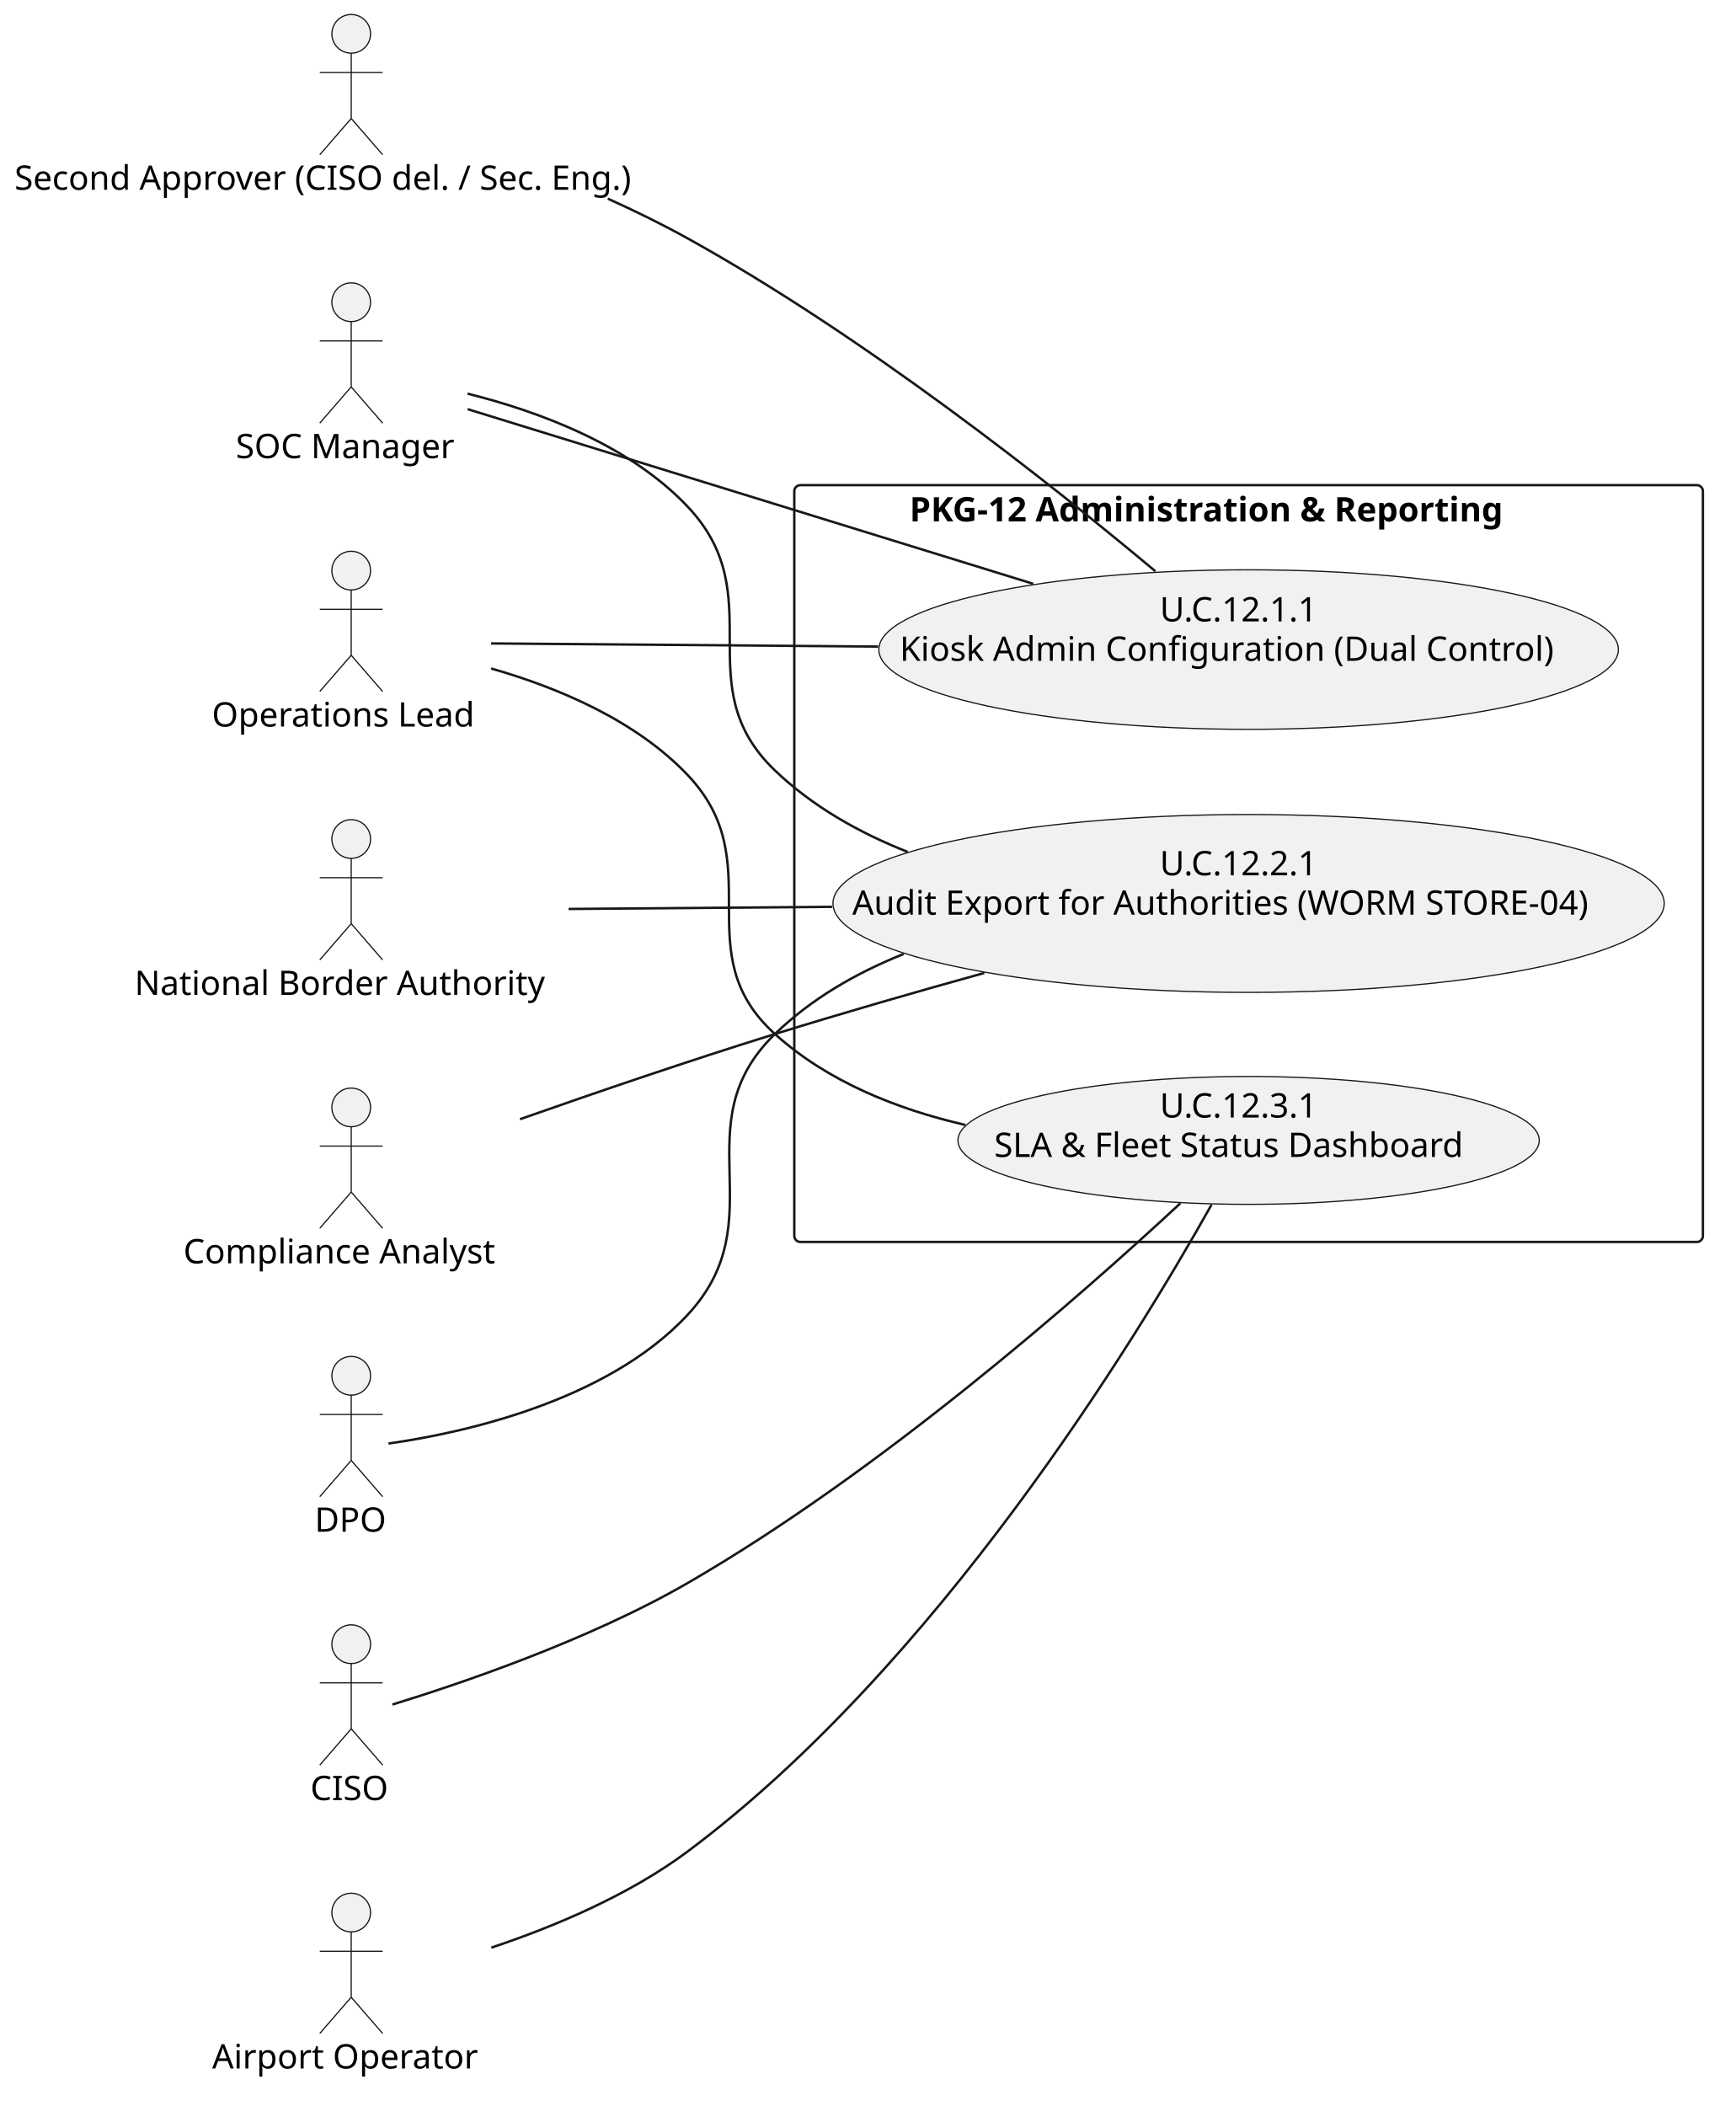
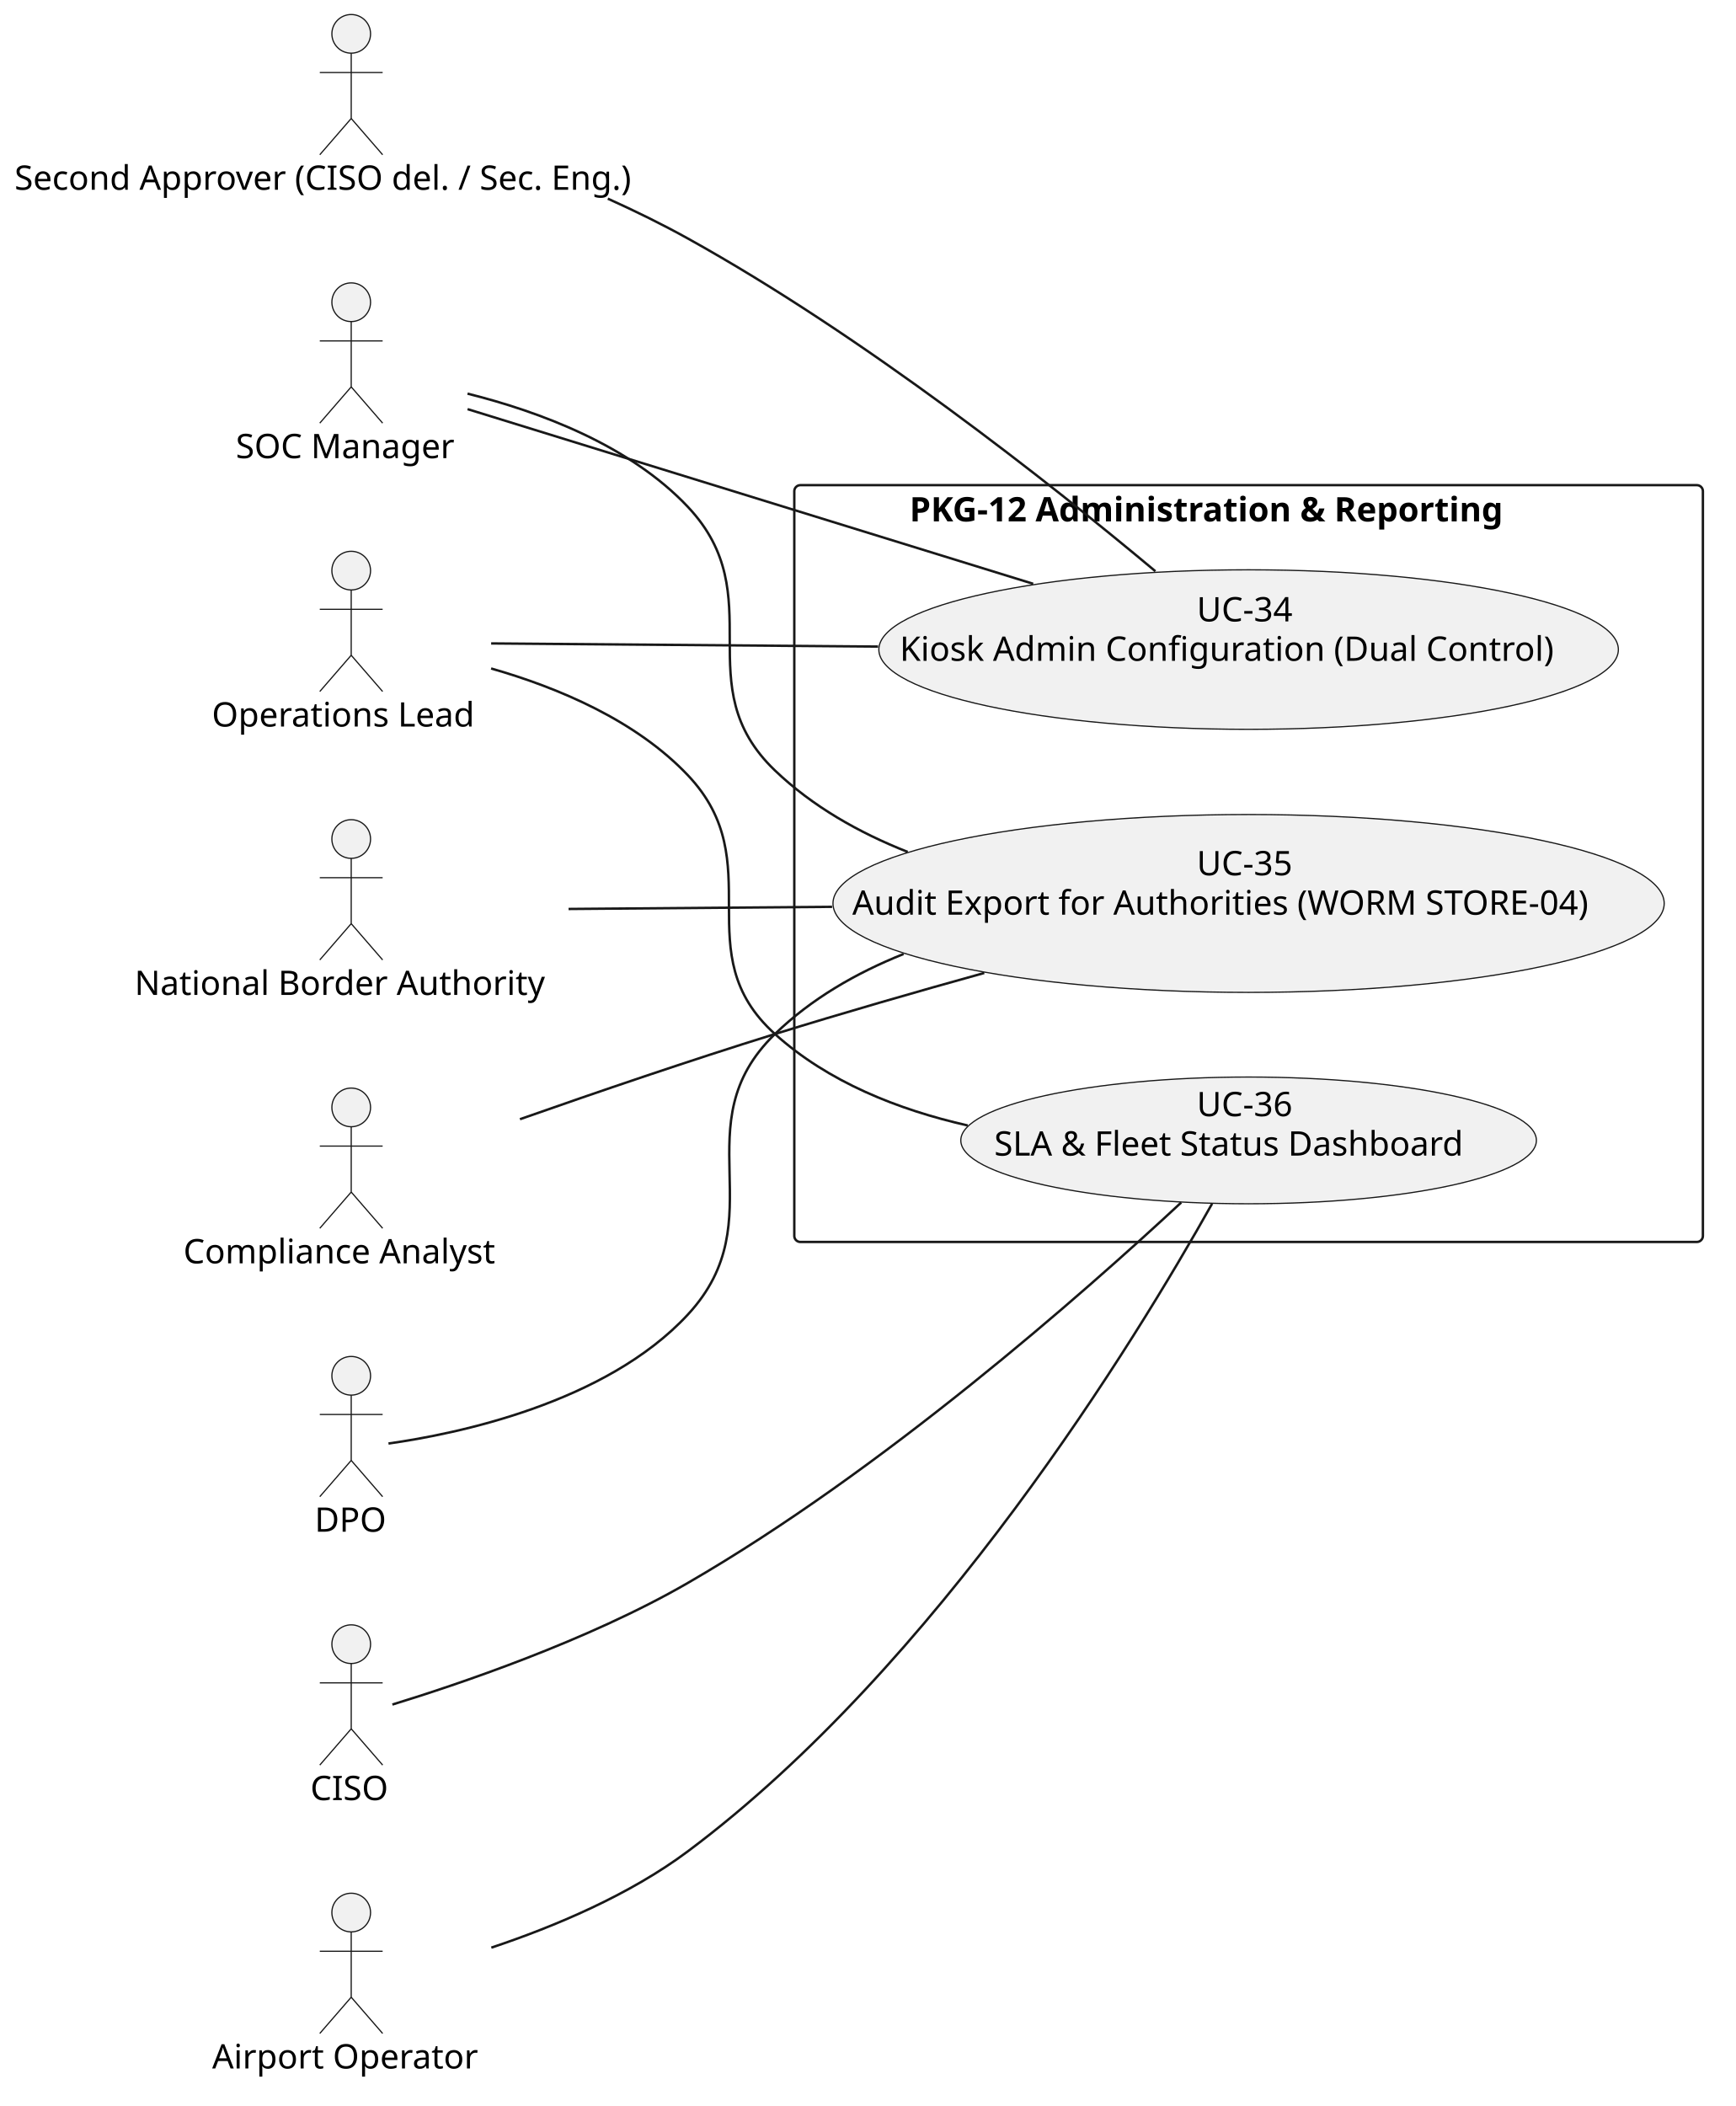
<svg xmlns="http://www.w3.org/2000/svg" version="1.1" data-diagram-type="DESCRIPTION" style="width:718px;height:871px;background:#FFFFFF;" width="718px" height="871px" viewBox="0 0 718 871" zoomAndPan="magnify" preserveAspectRatio="none" contentStyleType="text/css">
  <defs />
  <g font-family="sans-serif" lengthAdjust="spacing">
    <g class="cluster" data-qualified-name="PKG-12 Administration . Reporting" id="ent0009" data-source-line="10">
      <rect x="328.54" y="200.65" width="375.82" height="313" fill="none" style="stroke:#181818;stroke-width:1;" rx="2.5" ry="2.5" />
      <text x="376.207" y="215.645" fill="#000" font-size="14" textLength="280.485" font-weight="700">PKG-12 Administration &amp; Reporting</text>
    </g>
    <g class="entity" data-qualified-name="PKG-12 Administration . Reporting.UC1211" id="ent0010" data-source-line="11">
      <ellipse cx="516.454" cy="268.649" rx="152.944" ry="32.989" fill="#F1F1F1" style="stroke:#181818;stroke-width:0.5;" />
-       <text x="479.728" y="257" fill="#000" font-size="14" textLength="73.452">U.C.12.1.1</text>
+       <text x="495.01" y="257" fill="#000" font-size="14" textLength="42.889">UC-34</text>
      <text x="372.151" y="273.297" fill="#000" font-size="14" textLength="288.606">Kiosk Admin Configuration (Dual Control)</text>
    </g>
    <g class="entity" data-qualified-name="PKG-12 Administration . Reporting.UC1221" id="ent0011" data-source-line="12">
      <ellipse cx="516.45" cy="373.652" rx="171.91" ry="36.782" fill="#F1F1F1" style="stroke:#181818;stroke-width:0.5;" />
-       <text x="479.724" y="362.003" fill="#000" font-size="14" textLength="73.452">U.C.12.2.1</text>
+       <text x="495.005" y="362.003" fill="#000" font-size="14" textLength="42.889">UC-35</text>
      <text x="352.527" y="378.3" fill="#000" font-size="14" textLength="327.845">Audit Export for Authorities (WORM STORE-04)</text>
    </g>
    <g class="entity" data-qualified-name="PKG-12 Administration . Reporting.UC1231" id="ent0012" data-source-line="13">
-       <ellipse cx="516.449" cy="471.654" rx="120.219" ry="26.444" fill="#F1F1F1" style="stroke:#181818;stroke-width:0.5;" />
-       <text x="479.723" y="462.187" fill="#000" font-size="14" textLength="73.452">U.C.12.3.1</text>
-       <text x="411.223" y="478.484" fill="#000" font-size="14" textLength="210.451">SLA &amp; Fleet Status Dashboard</text>
+       <ellipse cx="516.453" cy="471.649" rx="119.043" ry="26.209" fill="#F1F1F1" style="stroke:#181818;stroke-width:0.5;" />
+       <text x="495.009" y="461.637" fill="#000" font-size="14" textLength="42.889">UC-36</text>
+       <text x="411.228" y="477.933" fill="#000" font-size="14" textLength="210.451">SLA &amp; Fleet Status Dashboard</text>
    </g>
    <g class="entity" data-qualified-name="OPS" id="ent0001" data-source-line="2">
      <ellipse cx="145.267" cy="236" rx="8" ry="8" fill="#F1F1F1" style="stroke:#181818;stroke-width:0.5;" />
      <path d="M145.267,244 L145.267,271 M132.267,252 L158.267,252 M145.267,271 L132.267,286 M145.267,271 L158.267,286" style="stroke:#181818;stroke-width:0.5;" fill="none" />
      <text x="87.62" y="300.495" fill="#000" font-size="14" textLength="115.295">Operations Lead</text>
    </g>
    <g class="entity" data-qualified-name="APPR" id="ent0002" data-source-line="3">
      <ellipse cx="145.272" cy="14" rx="8" ry="8" fill="#F1F1F1" style="stroke:#181818;stroke-width:0.5;" />
      <path d="M145.272,22 L145.272,49 M132.272,30 L158.272,30 M145.272,49 L132.272,64 M145.272,49 L158.272,64" style="stroke:#181818;stroke-width:0.5;" fill="none" />
      <text x="6" y="78.495" fill="#000" font-size="14" textLength="278.544">Second Approver (CISO del. / Sec. Eng.)</text>
    </g>
    <g class="entity" data-qualified-name="NBA" id="ent0003" data-source-line="4">
      <ellipse cx="145.269" cy="347" rx="8" ry="8" fill="#F1F1F1" style="stroke:#181818;stroke-width:0.5;" />
      <path d="M145.269,355 L145.269,382 M132.269,363 L158.269,363 M145.269,382 L132.269,397 M145.269,382 L158.269,397" style="stroke:#181818;stroke-width:0.5;" fill="none" />
      <text x="55.66" y="411.495" fill="#000" font-size="14" textLength="179.218">National Border Authority</text>
    </g>
    <g class="entity" data-qualified-name="COMP" id="ent0004" data-source-line="5">
      <ellipse cx="145.272" cy="458" rx="8" ry="8" fill="#F1F1F1" style="stroke:#181818;stroke-width:0.5;" />
      <path d="M145.272,466 L145.272,493 M132.272,474 L158.272,474 M145.272,493 L132.272,508 M145.272,493 L158.272,508" style="stroke:#181818;stroke-width:0.5;" fill="none" />
      <text x="75.85" y="522.495" fill="#000" font-size="14" textLength="138.845">Compliance Analyst</text>
    </g>
    <g class="entity" data-qualified-name="DPO" id="ent0005" data-source-line="6">
      <ellipse cx="145.271" cy="569" rx="8" ry="8" fill="#F1F1F1" style="stroke:#181818;stroke-width:0.5;" />
      <path d="M145.271,577 L145.271,604 M132.271,585 L158.271,585 M145.271,604 L132.271,619 M145.271,604 L158.271,619" style="stroke:#181818;stroke-width:0.5;" fill="none" />
      <text x="130.15" y="633.495" fill="#000" font-size="14" textLength="30.242">DPO</text>
    </g>
    <g class="entity" data-qualified-name="SOC" id="ent0006" data-source-line="7">
      <ellipse cx="145.269" cy="125" rx="8" ry="8" fill="#F1F1F1" style="stroke:#181818;stroke-width:0.5;" />
      <path d="M145.269,133 L145.269,160 M132.269,141 L158.269,141 M145.269,160 L132.269,175 M145.269,160 L158.269,175" style="stroke:#181818;stroke-width:0.5;" fill="none" />
      <text x="97.52" y="189.495" fill="#000" font-size="14" textLength="95.498">SOC Manager</text>
    </g>
    <g class="entity" data-qualified-name="CISO" id="ent0007" data-source-line="8">
      <ellipse cx="145.275" cy="680" rx="8" ry="8" fill="#F1F1F1" style="stroke:#181818;stroke-width:0.5;" />
      <path d="M145.275,688 L145.275,715 M132.275,696 L158.275,696 M145.275,715 L132.275,730 M145.275,715 L158.275,730" style="stroke:#181818;stroke-width:0.5;" fill="none" />
      <text x="128.37" y="744.495" fill="#000" font-size="14" textLength="33.811">CISO</text>
    </g>
    <g class="entity" data-qualified-name="APT" id="ent0008" data-source-line="9">
      <ellipse cx="145.268" cy="791" rx="8" ry="8" fill="#F1F1F1" style="stroke:#181818;stroke-width:0.5;" />
      <path d="M145.268,799 L145.268,826 M132.268,807 L158.268,807 M145.268,826 L132.268,841 M145.268,826 L158.268,841" style="stroke:#181818;stroke-width:0.5;" fill="none" />
      <text x="87.75" y="855.495" fill="#000" font-size="14" textLength="115.035">Airport Operator</text>
    </g>
    <g class="link" data-entity-1="ent0001" data-entity-2="ent0010" id="lnk13" data-source-line="15" data-link-type="association">
      <path d="M203.15,266.11 C245.93,266.46 306.65,266.95 363.2,267.41" style="stroke:#181818;stroke-width:1;" fill="none" id="OPS-UC1211" />
    </g>
    <g class="link" data-entity-1="ent0001" data-entity-2="ent0012" id="lnk14" data-source-line="16" data-link-type="association">
-       <path d="M203.14,276.47 C230.98,284.43 263.04,297.96 284.54,320.65 C319.05,357.08 283.29,394.04 320.54,427.65 C342.24,447.23 370.77,458.69 399.28,465.25" style="stroke:#181818;stroke-width:1;" fill="none" id="OPS-UC1231" />
+       <path d="M203.14,276.47 C230.98,284.43 263.04,297.96 284.54,320.65 C319.05,357.08 283.29,394.04 320.54,427.65 C342.5,447.46 371.45,458.96 400.29,465.48" style="stroke:#181818;stroke-width:1;" fill="none" id="OPS-UC1231" />
    </g>
    <g class="link" data-entity-1="ent0002" data-entity-2="ent0010" id="lnk15" data-source-line="17" data-link-type="association">
      <path d="M251.41,82.16 C262.79,87.3 274.04,92.82 284.54,98.65 C357.45,139.11 433.81,199.4 477.89,236.25" style="stroke:#181818;stroke-width:1;" fill="none" id="APPR-UC1211" />
    </g>
    <g class="link" data-entity-1="ent0003" data-entity-2="ent0011" id="lnk16" data-source-line="18" data-link-type="association">
      <path d="M235.17,375.93 C268.03,375.66 306.48,375.35 344.18,375.04" style="stroke:#181818;stroke-width:1;" fill="none" id="NBA-UC1221" />
    </g>
    <g class="link" data-entity-1="ent0004" data-entity-2="ent0011" id="lnk17" data-source-line="19" data-link-type="association">
      <path d="M215.07,462.88 C247,451.66 285.55,438.51 320.54,427.65 C348.46,418.99 378.83,410.25 407.11,402.4" style="stroke:#181818;stroke-width:1;" fill="none" id="COMP-UC1221" />
    </g>
    <g class="link" data-entity-1="ent0005" data-entity-2="ent0011" id="lnk18" data-source-line="20" data-link-type="association">
      <path d="M160.69,597.01 C188.65,593.06 250.51,580.44 284.54,543.65 C321.2,504.03 281.79,465.23 320.54,427.65 C335.54,413.11 354.1,402.41 373.75,394.55" style="stroke:#181818;stroke-width:1;" fill="none" id="DPO-UC1221" />
    </g>
    <g class="link" data-entity-1="ent0006" data-entity-2="ent0010" id="lnk19" data-source-line="21" data-link-type="association">
      <path d="M193.4,169.21 C252.21,187.36 353.94,218.78 427.35,241.45" style="stroke:#181818;stroke-width:1;" fill="none" id="SOC-UC1211" />
    </g>
    <g class="link" data-entity-1="ent0006" data-entity-2="ent0011" id="lnk20" data-source-line="22" data-link-type="association">
      <path d="M193.38,162.8 C223.21,170.26 260.54,184.17 284.54,209.65 C319.53,246.79 283.68,283.38 320.54,318.65 C336.04,333.48 355.22,344.36 375.44,352.34" style="stroke:#181818;stroke-width:1;" fill="none" id="SOC-UC1221" />
    </g>
    <g class="link" data-entity-1="ent0007" data-entity-2="ent0012" id="lnk21" data-source-line="23" data-link-type="association">
-       <path d="M162.3,704.96 C188.8,696.84 242.95,678.71 284.54,654.65 C364.69,608.3 446.93,536.01 488.25,497.63" style="stroke:#181818;stroke-width:1;" fill="none" id="CISO-UC1231" />
+       <path d="M162.3,704.96 C188.8,696.84 242.95,678.71 284.54,654.65 C364.91,608.17 447.39,535.61 488.59,497.32" style="stroke:#181818;stroke-width:1;" fill="none" id="CISO-UC1231" />
    </g>
    <g class="link" data-entity-1="ent0008" data-entity-2="ent0012" id="lnk22" data-source-line="24" data-link-type="association">
-       <path d="M203.22,805.51 C229.63,796.68 260.44,783.67 284.54,765.65 C387.48,688.72 469.32,554.92 501.12,498.24" style="stroke:#181818;stroke-width:1;" fill="none" id="APT-UC1231" />
+       <path d="M203.22,805.51 C229.63,796.68 260.44,783.67 284.54,765.65 C387.74,688.53 469.73,554.24 501.36,497.81" style="stroke:#181818;stroke-width:1;" fill="none" id="APT-UC1231" />
    </g>
  </g>
</svg>
